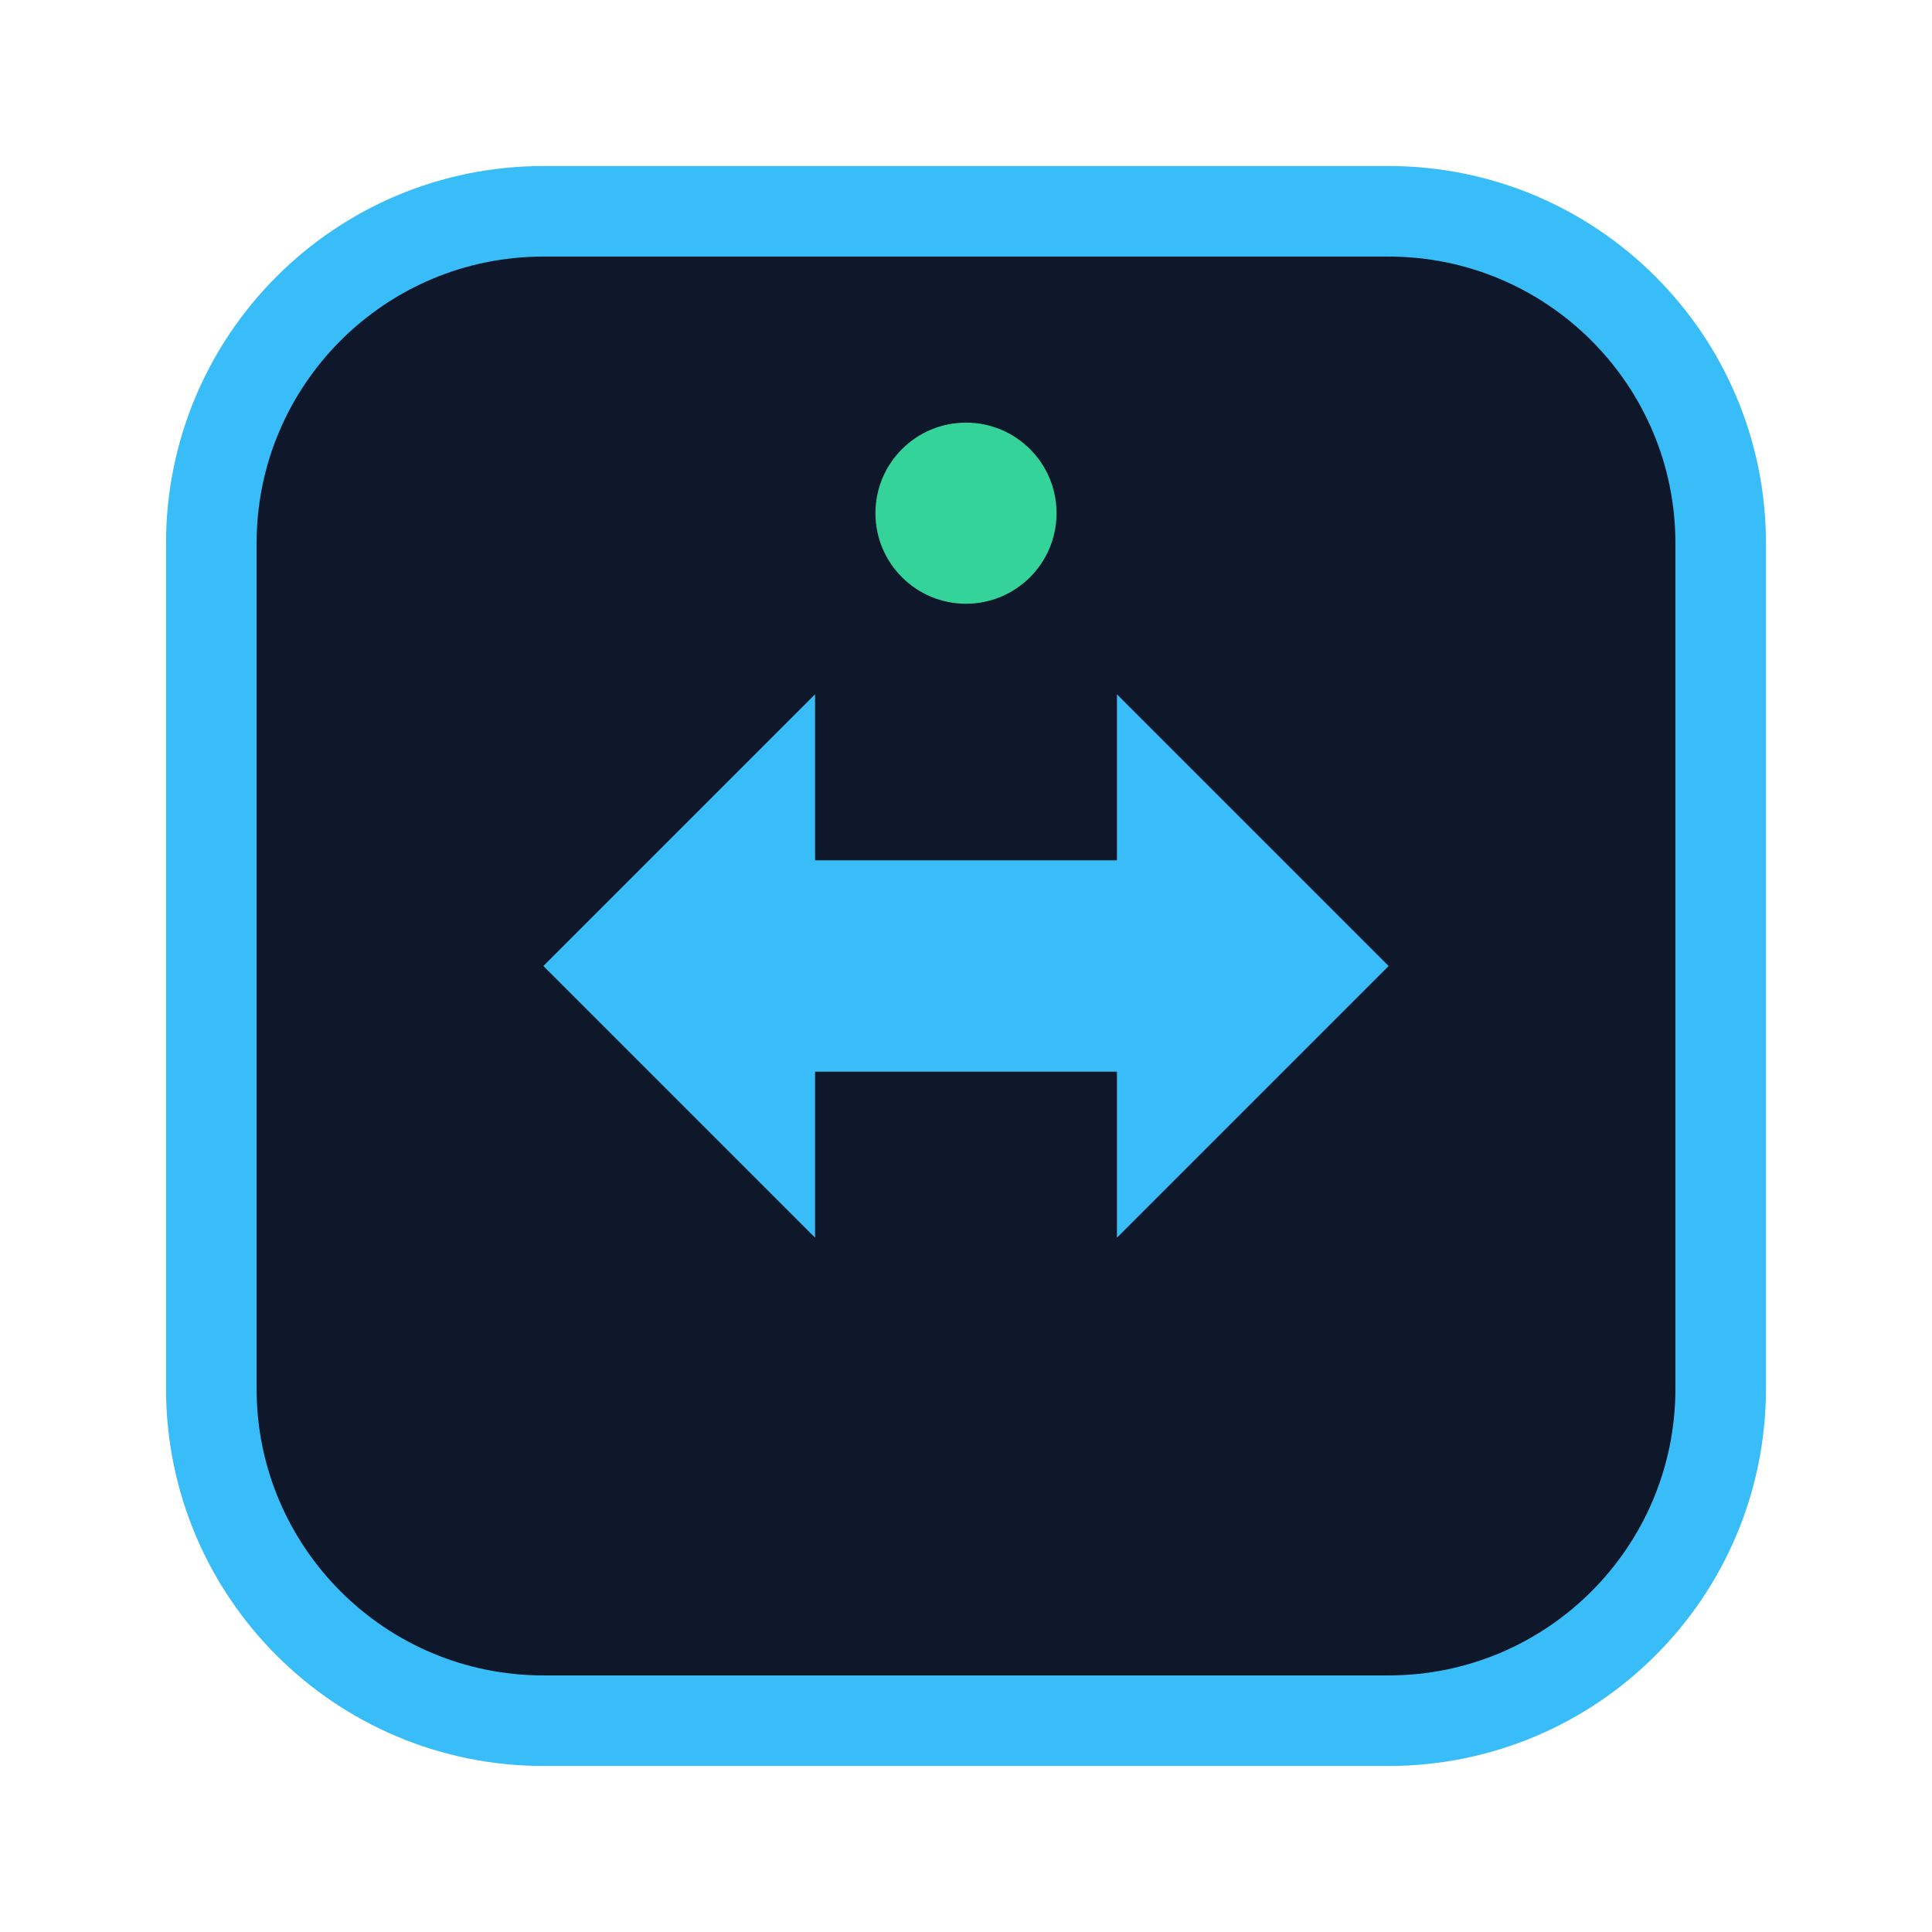
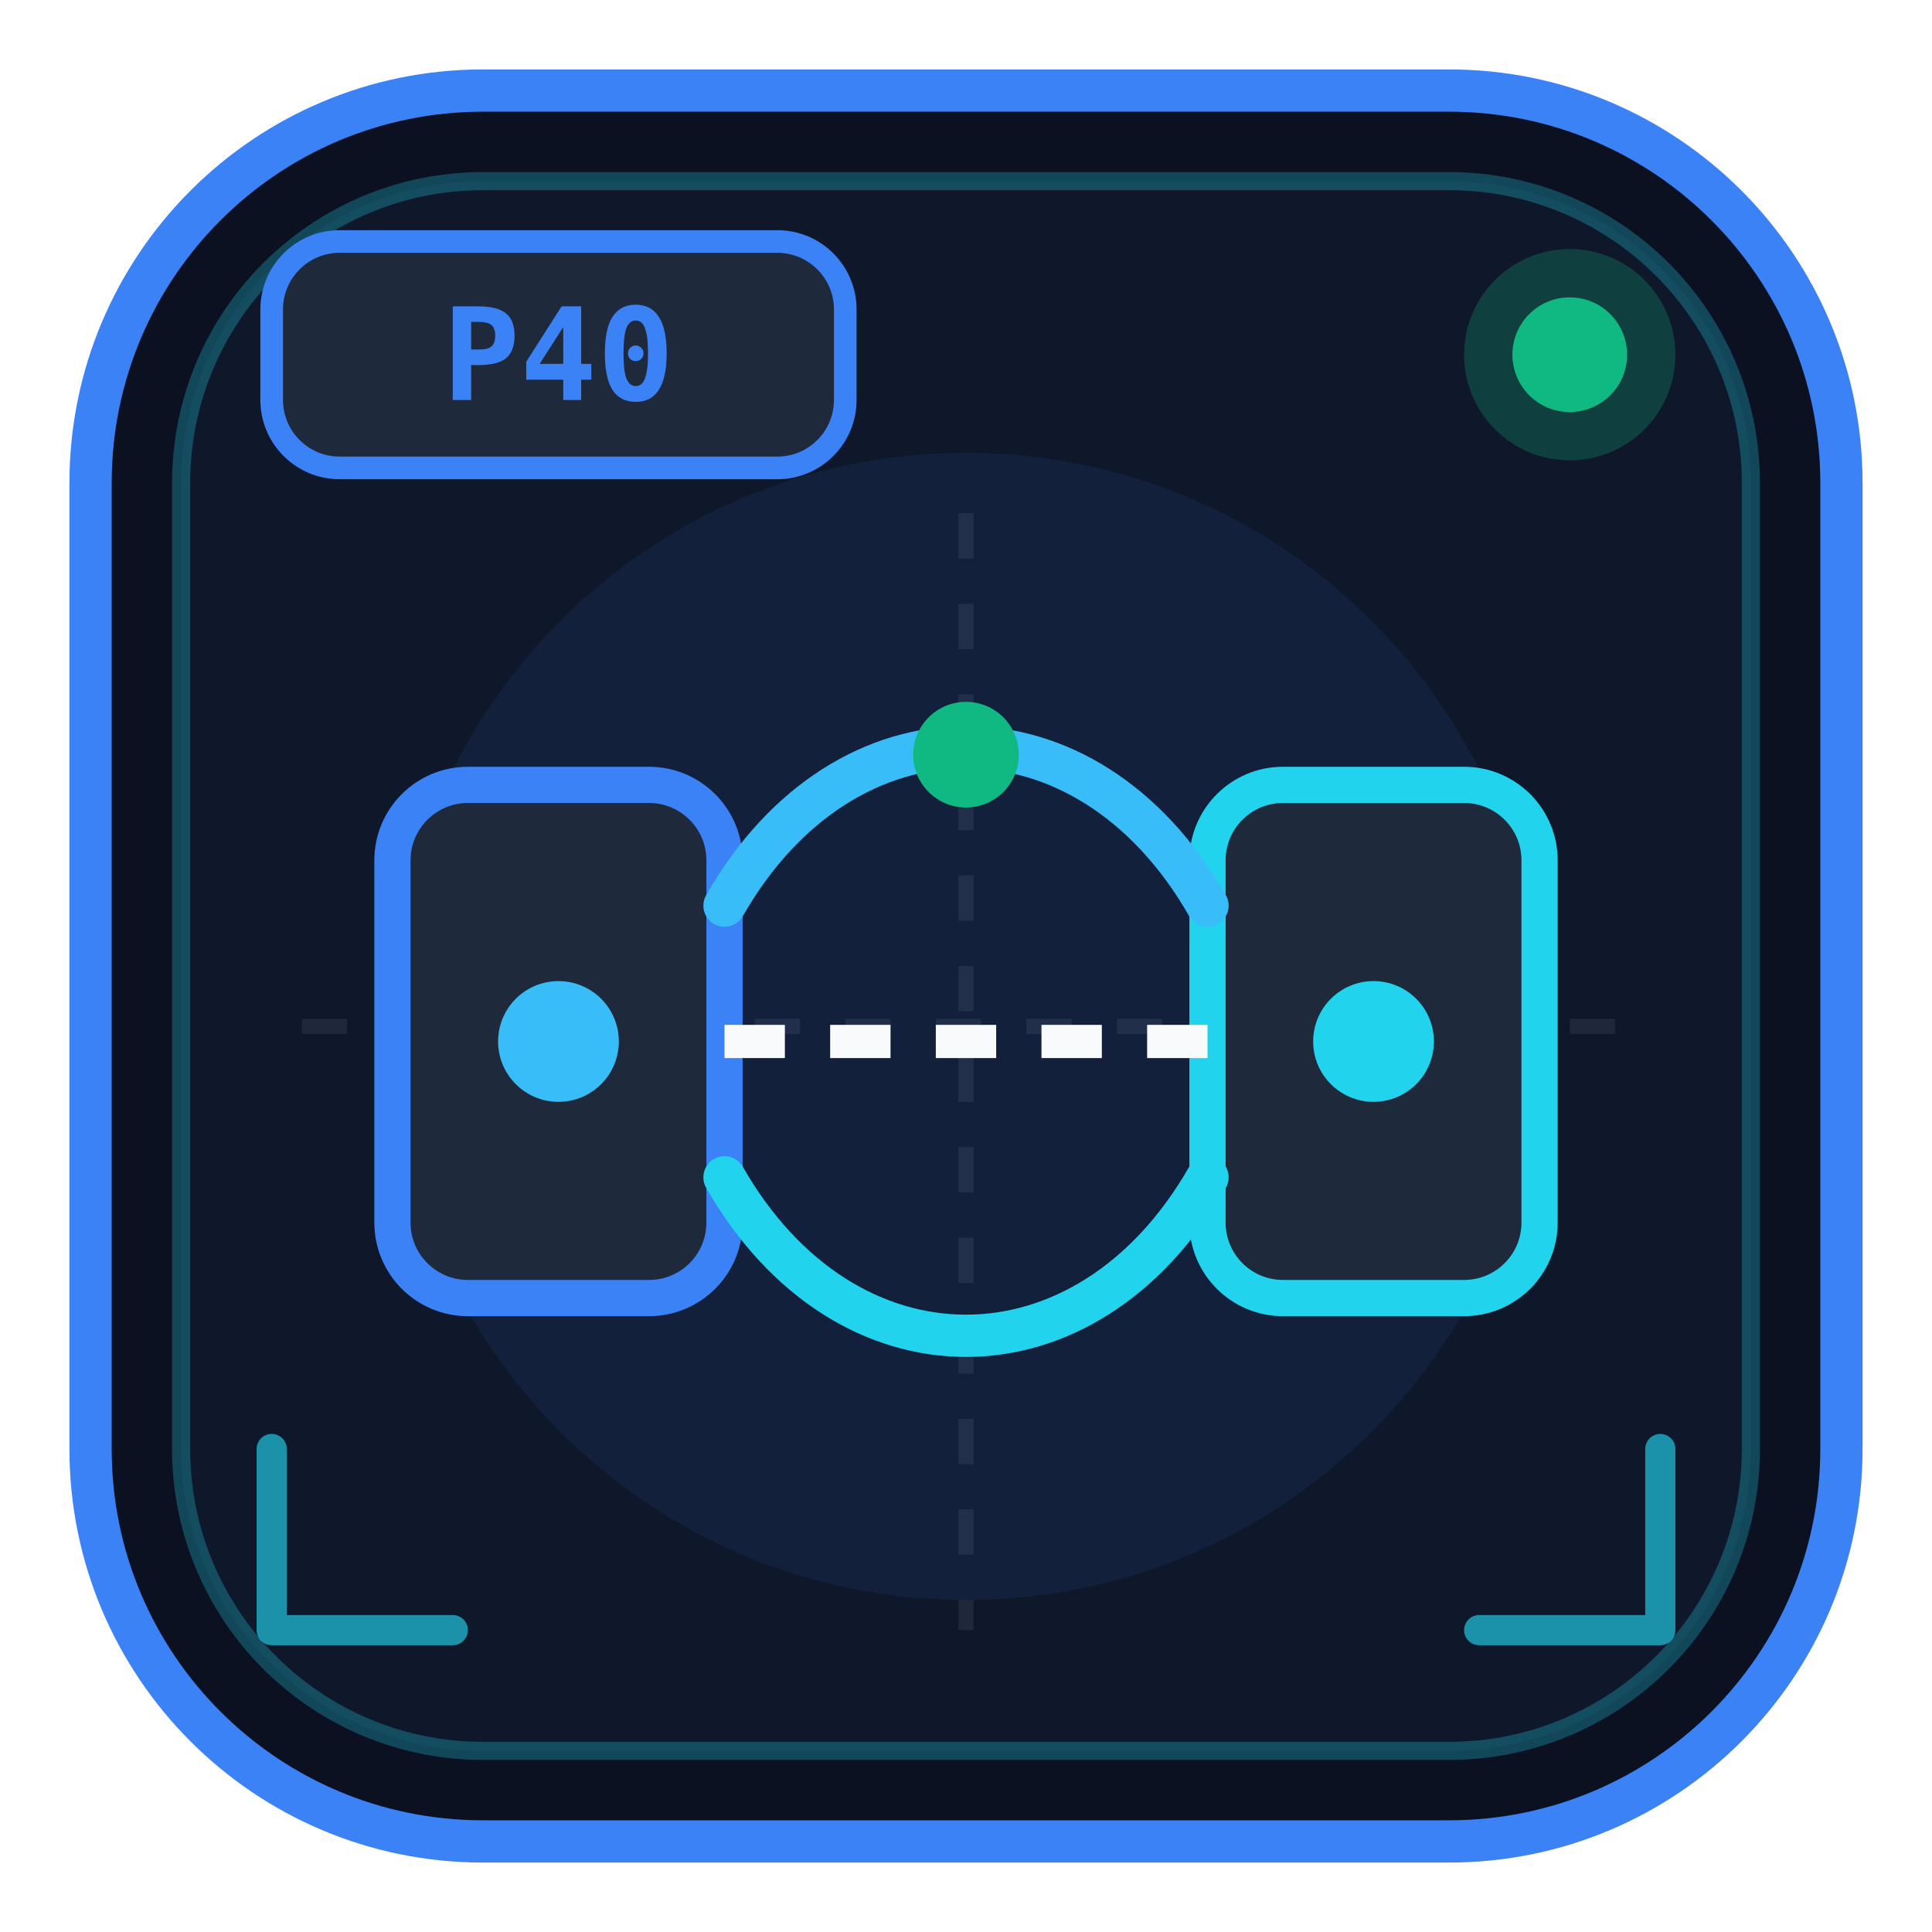
- <svg xmlns="http://www.w3.org/2000/svg" viewBox="0 0 128 128" width="128" height="128">
-   <rect x="14" y="14" width="100" height="100" rx="22" fill="#0f172a" stroke="#38bdf8" stroke-width="6" />
-   <path d="M36 64 L54 46 L54 57 L74 57 L74 46 L92 64 L74 82 L74 71 L54 71 L54 82 Z" fill="#38bdf8" />
-   <circle cx="64" cy="34" r="6" fill="#34d399" />
+ <svg xmlns="http://www.w3.org/2000/svg" viewBox="0 0 128 128" width="128" height="128" fill="none">
+   <rect x="6" y="6" width="116" height="116" rx="26" fill="#0B1120" stroke="#3B82F6" stroke-width="2.8" />
+   <rect x="12" y="12" width="104" height="104" rx="20" fill="#0F172A" stroke="#22D3EE" stroke-opacity="0.28" stroke-width="1.2" />
+   <circle cx="64" cy="68" r="38" fill="#3B82F6" fill-opacity="0.09" />
+   <path d="M20 68 H108 M64 34 V108" stroke="#94A3B8" stroke-opacity="0.12" stroke-width="1" stroke-dasharray="3 3" />
+   <path d="M18 96 V108 H30 M98 108 H110 V96" stroke="#22D3EE" stroke-opacity="0.65" stroke-width="2" stroke-linecap="round" stroke-linejoin="round" />
+   <rect x="18" y="16" width="38" height="15" rx="4.5" fill="#1E293B" stroke="#3B82F6" stroke-width="1.5" />
+   <text x="37" y="26.5" text-anchor="middle" fill="#3B82F6" font-family="monospace" font-size="8.5" font-weight="bold">P40</text>
+   <circle cx="104" cy="23.5" r="7" fill="#10B981" fill-opacity="0.25" />
+   <circle cx="104" cy="23.5" r="3.8" fill="#10B981" />
+   <rect x="26" y="52" width="22" height="34" rx="5" fill="#1E293B" stroke="#3B82F6" stroke-width="2.4" />
+   <rect x="80" y="52" width="22" height="34" rx="5" fill="#1E293B" stroke="#22D3EE" stroke-width="2.4" />
+   <path d="M48 60 C56 46 72 46 80 60" stroke="#38BDF8" stroke-width="2.8" stroke-linecap="round" />
+   <path d="M48 78 C56 92 72 92 80 78" stroke="#22D3EE" stroke-width="2.8" stroke-linecap="round" />
+   <line x1="48" y1="69" x2="80" y2="69" stroke="#F8FAFC" stroke-width="2.2" stroke-dasharray="4 3" />
+   <circle cx="37" cy="69" r="4" fill="#38BDF8" />
+   <circle cx="91" cy="69" r="4" fill="#22D3EE" />
+   <circle cx="64" cy="50" r="3.5" fill="#10B981" />
</svg>
